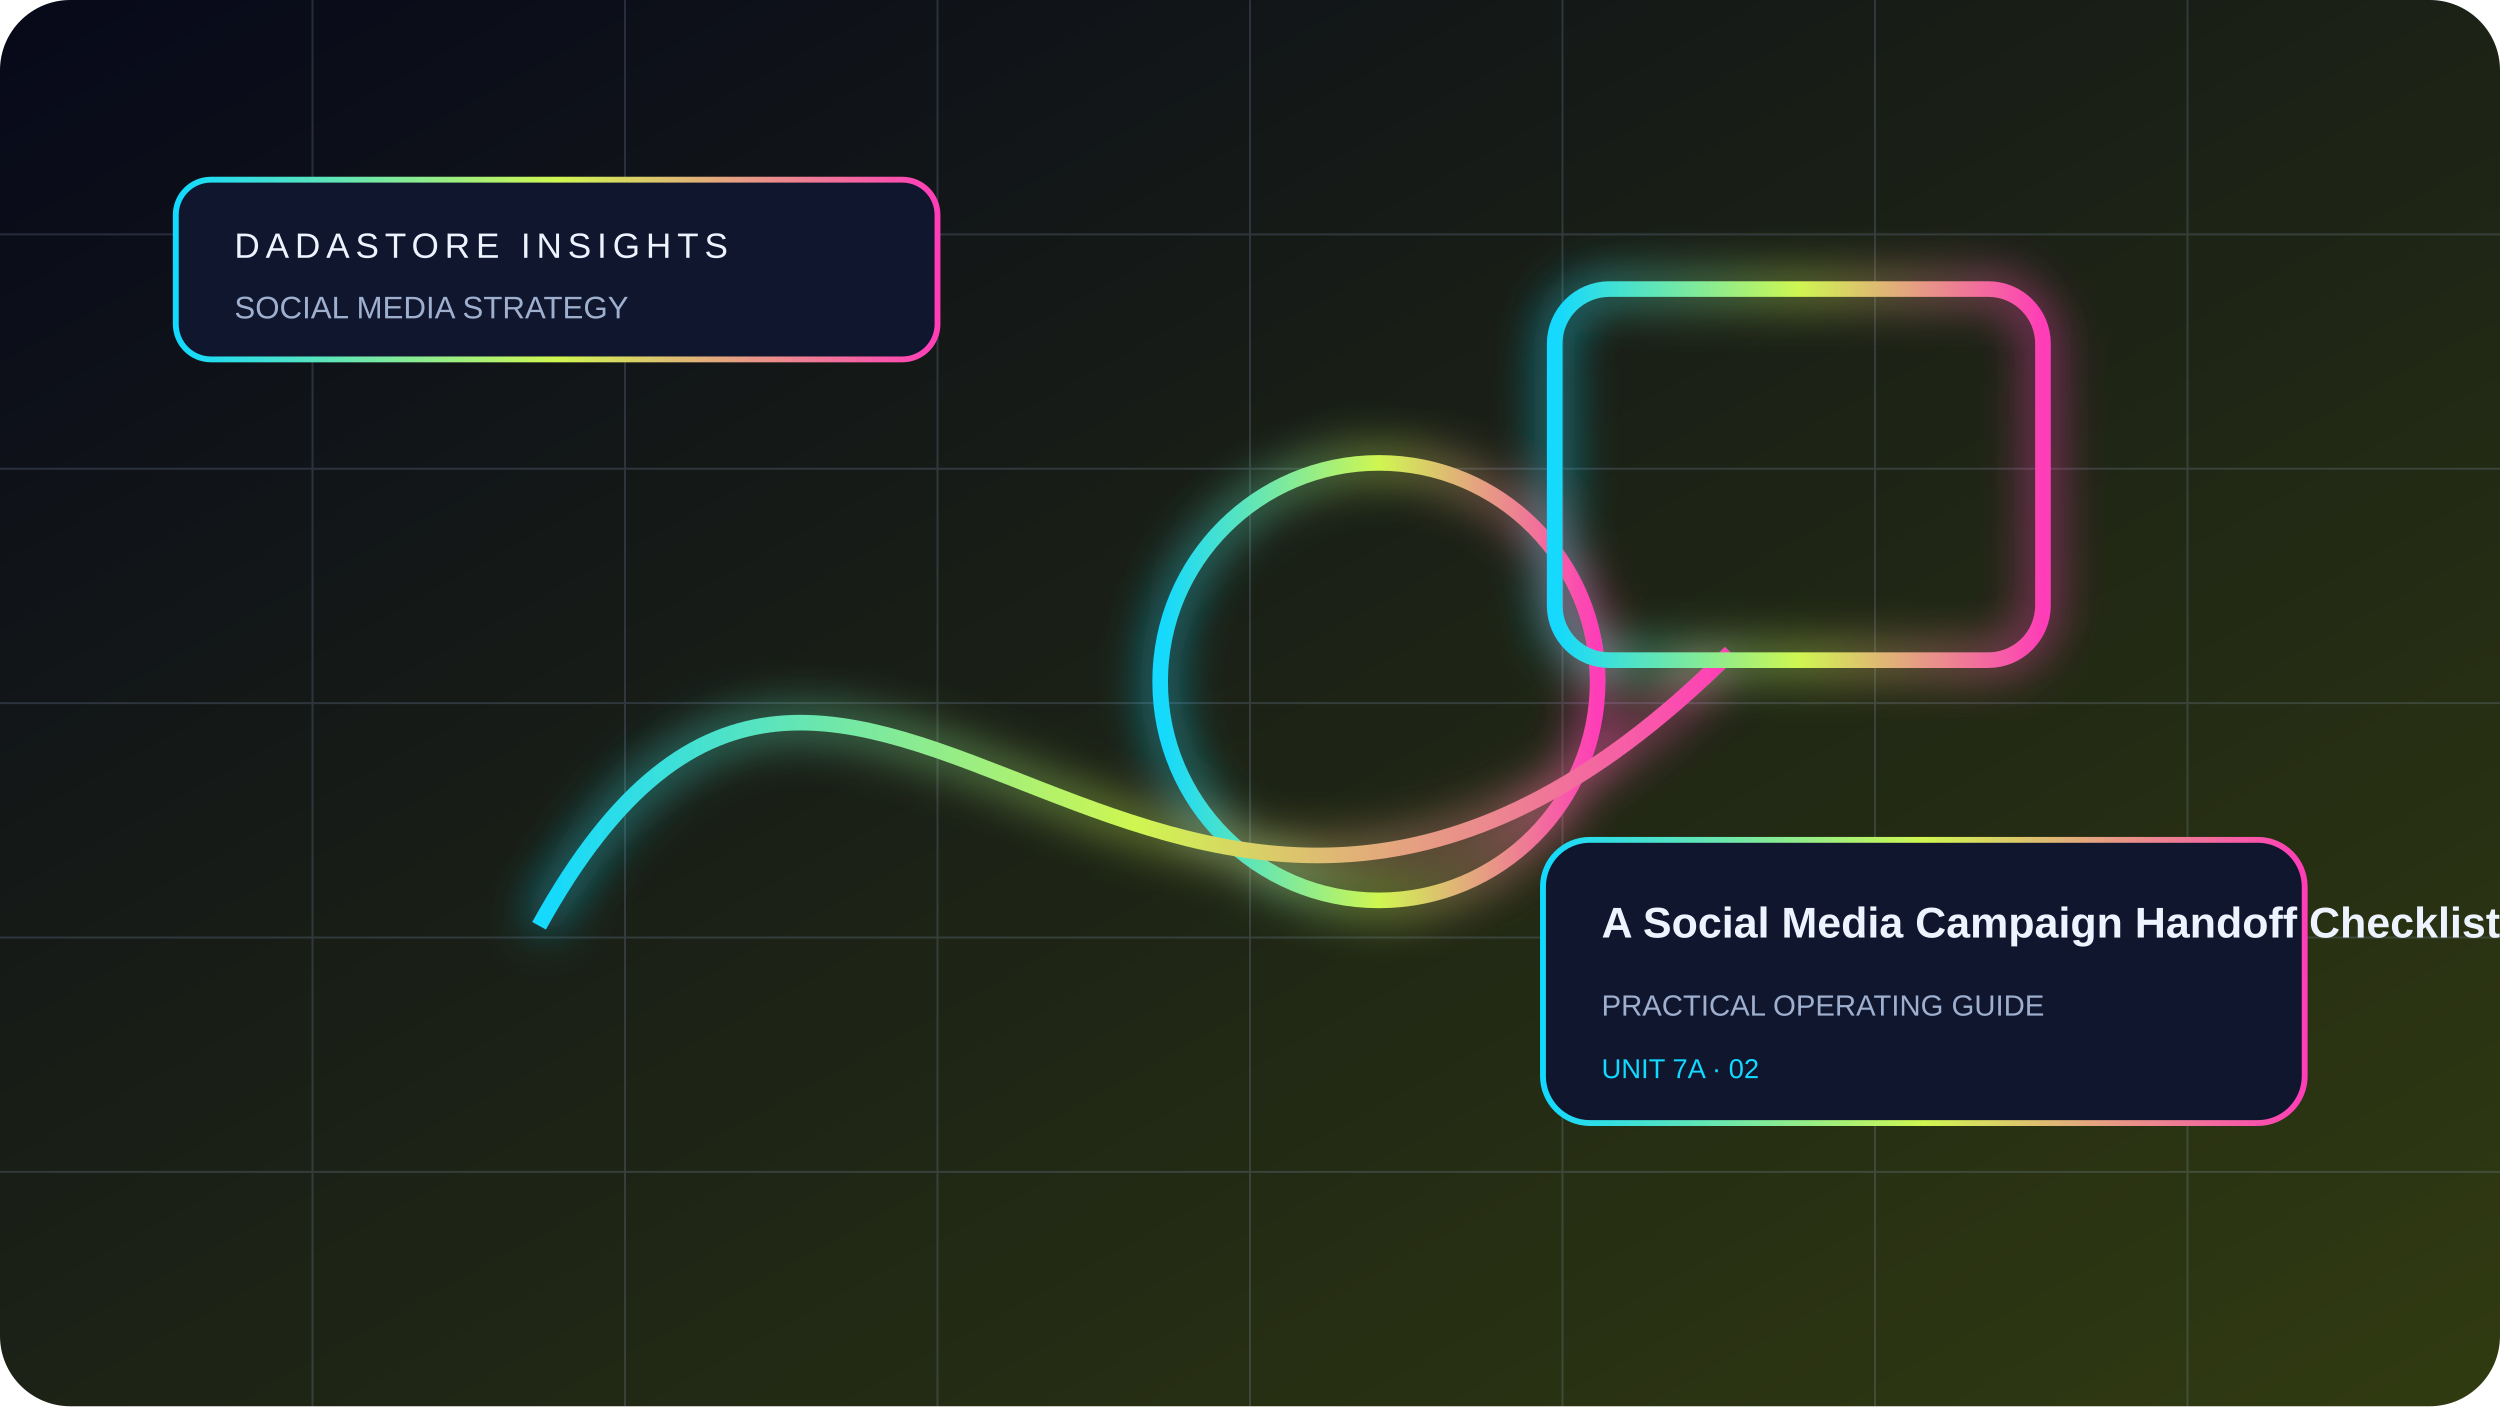
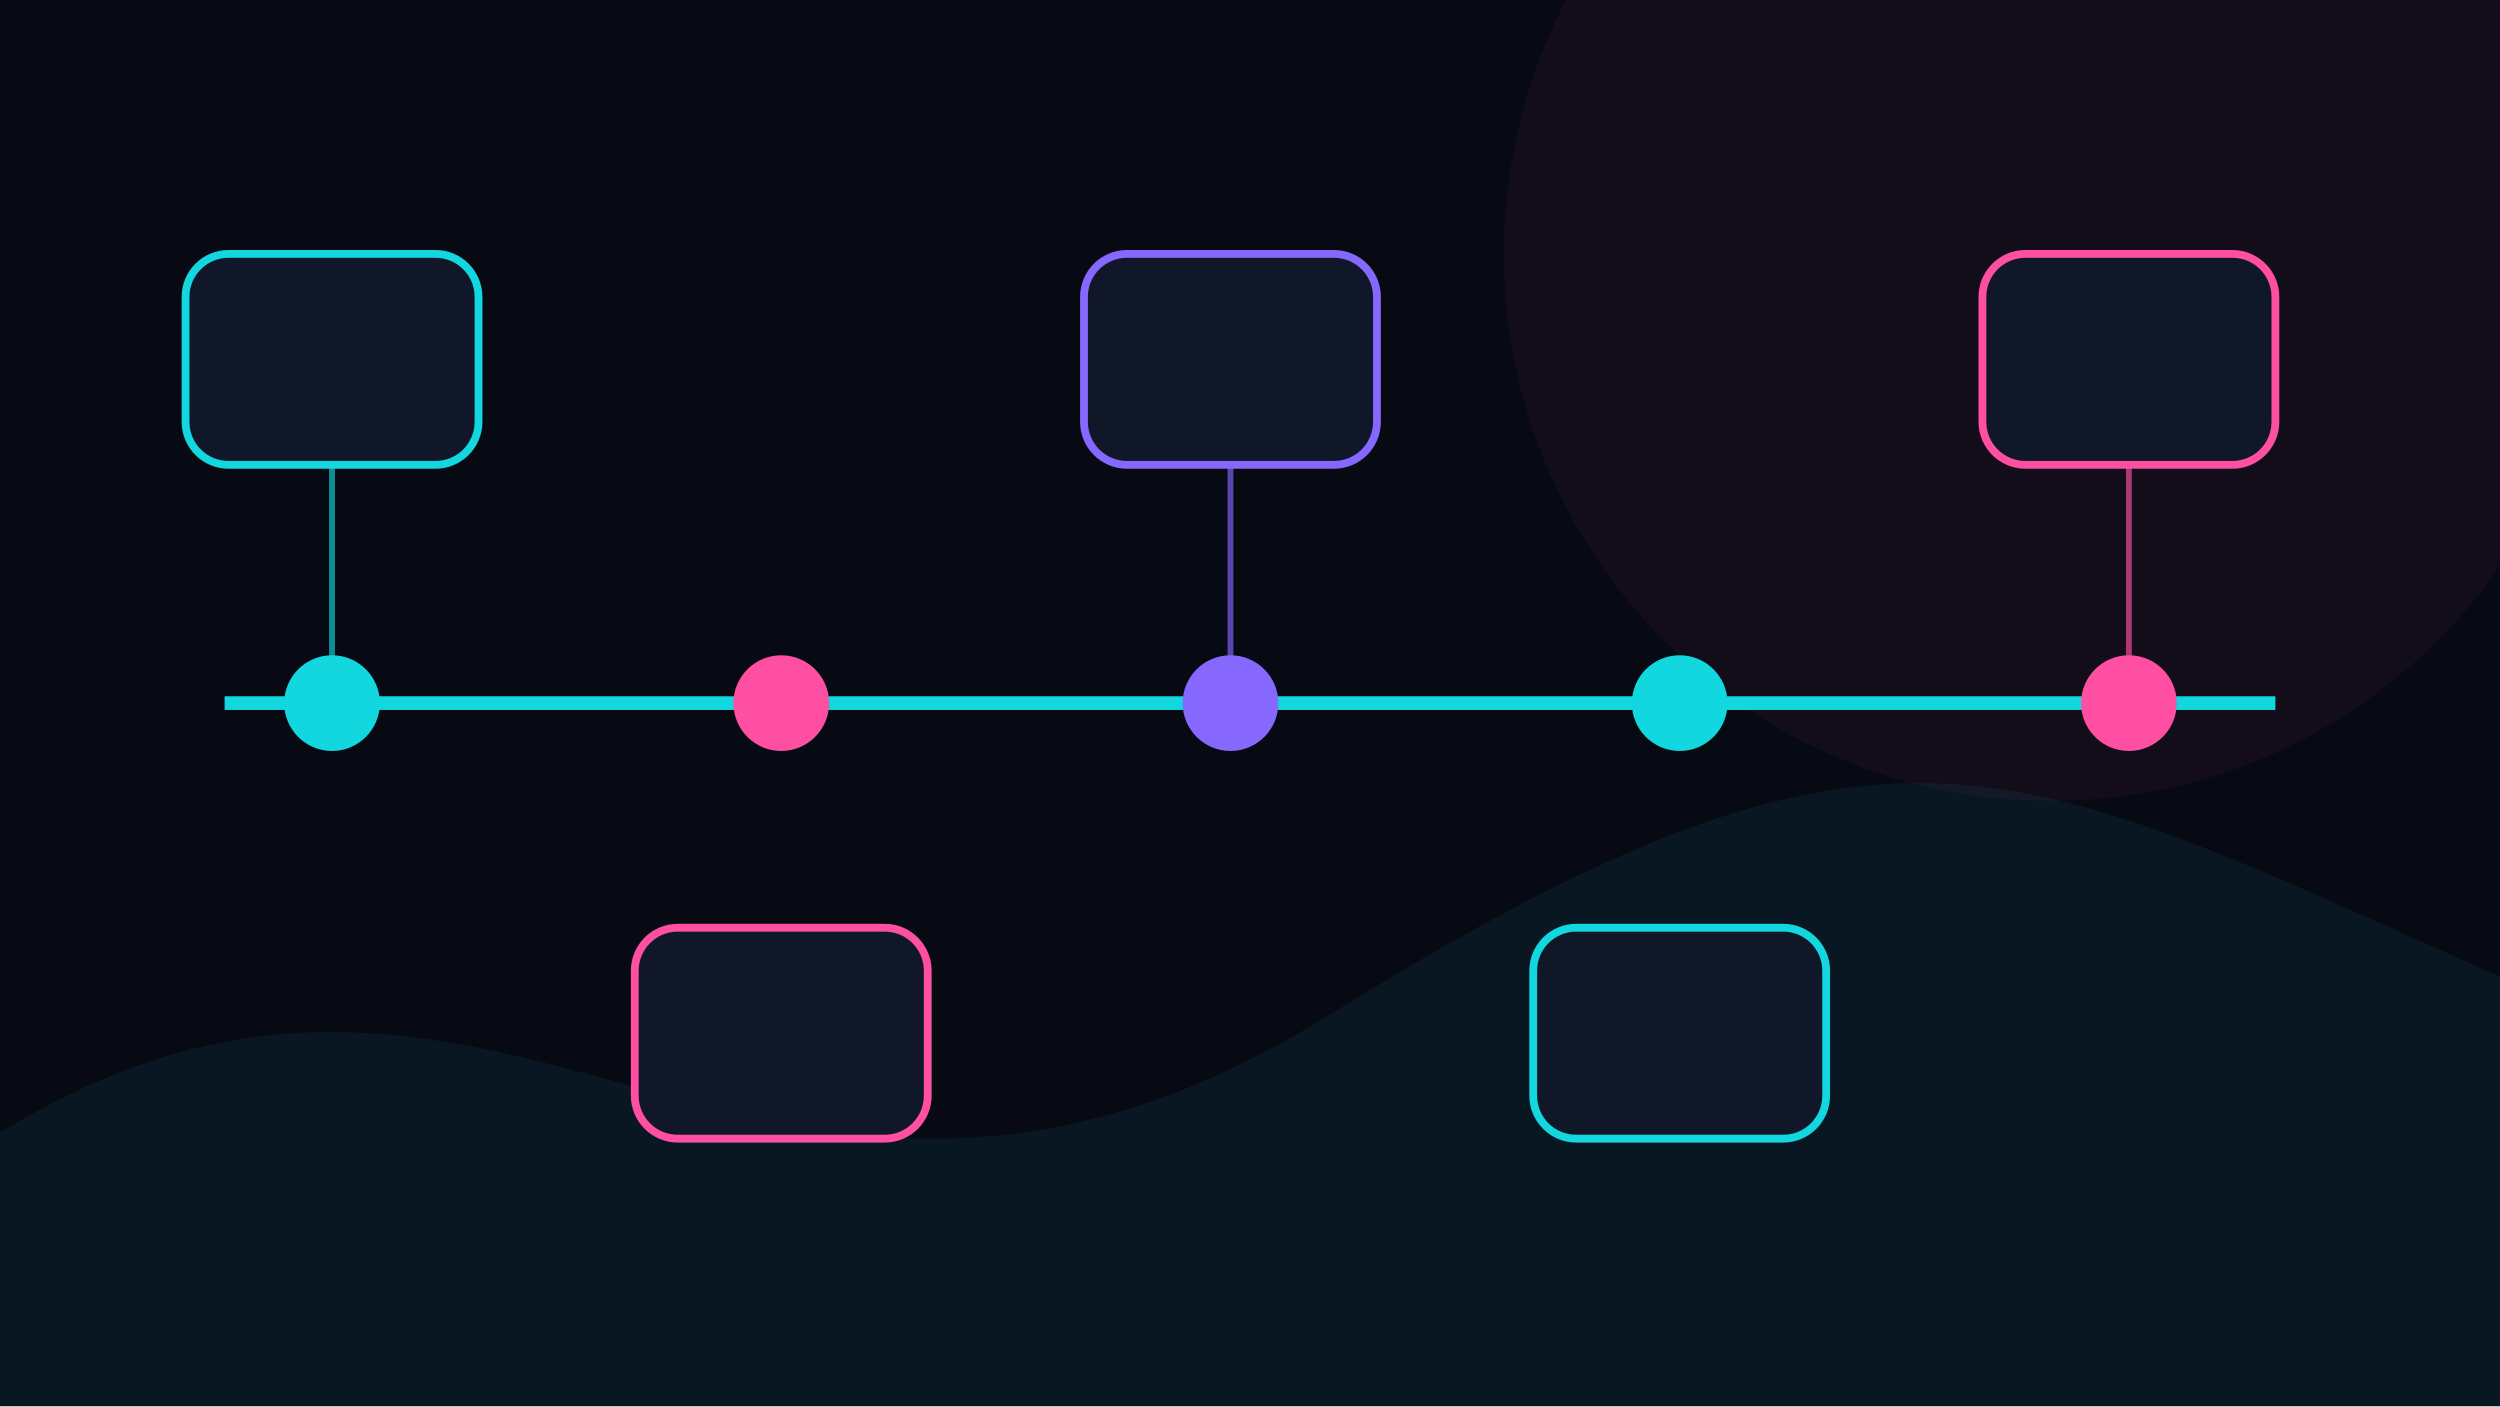
- <svg xmlns="http://www.w3.org/2000/svg" viewBox="0 0 1280 720" role="img" aria-labelledby="title desc">
+ <svg xmlns="http://www.w3.org/2000/svg" width="1280" height="720" viewBox="0 0 1280 720" role="img" aria-labelledby="u7d-title-2 u7d-desc-2" data-unit7d-composition="u7d-02-social-media-campaign-handoff-checklist" data-unit7d-family="campaign handoff relay">
  <defs>
-     <linearGradient id="bg" x1="0" y1="0" x2="1" y2="1">
-       <stop stop-color="#07091a" />
-       <stop offset="1" stop-color="hsl(74 55% 15%)" />
+     <linearGradient id="u7d-accent-2" x1="0" y1="0" x2="1" y2="1">
+       <stop stop-color="#13d7df" />
+       <stop offset=".55" stop-color="#ff4fa3" />
+       <stop offset="1" stop-color="#8768ff" />
    </linearGradient>
-     <linearGradient id="line" x1="0" y1="0" x2="1" y2="0">
-       <stop stop-color="#12d9ff" />
-       <stop offset=".5" stop-color="hsl(74 90% 64%)" />
-       <stop offset="1" stop-color="#ff3db8" />
-     </linearGradient>
-     <filter id="glow">
-       <feGaussianBlur stdDeviation="12" result="b" />
-       <feMerge>
-         <feMergeNode in="b" />
-         <feMergeNode in="SourceGraphic" />
-       </feMerge>
-     </filter>
  </defs>
-   <rect width="1280" height="720" rx="36" fill="url(#bg)" />
-   <g opacity=".18" stroke="#a8b8e8">
-     <path d="M0 120H1280M0 240H1280M0 360H1280M0 480H1280M0 600H1280" />
-     <path d="M160 0V720M320 0V720M480 0V720M640 0V720M800 0V720M960 0V720M1120 0V720" />
+   <rect width="1280" height="720" fill="#070a13" />
+   <path d="M0 580C260 420 390 700 680 520S1030 390 1280 500V720H0Z" fill="#13d7df" opacity=".07" />
+   <circle cx="1050" cy="130" r="280" fill="#ff4fa3" opacity=".045" />
+   <g data-visual-type="timeline">
+     <line x1="115" y1="360" x2="1165" y2="360" stroke="#13d7df" stroke-width="7" opacity="1" />
+     <circle cx="170" cy="360" r="24" fill="#13d7df" stroke="#13d7df" stroke-width="1" opacity="1" />
+     <rect x="95" y="130" width="150" height="108" rx="22" fill="#101729" stroke="#13d7df" stroke-width="4" opacity="1" />
+     <line x1="170" y1="238" x2="170" y2="336" stroke="#13d7df" stroke-width="3" opacity="0.65" />
+     <circle cx="400" cy="360" r="24" fill="#ff4fa3" stroke="#ff4fa3" stroke-width="1" opacity="1" />
+     <rect x="325" y="475" width="150" height="108" rx="22" fill="#101729" stroke="#ff4fa3" stroke-width="4" opacity="1" />
+     <line x1="400" y1="360" x2="400" y2="336" stroke="#ff4fa3" stroke-width="3" opacity="0.65" />
+     <circle cx="630" cy="360" r="24" fill="#8768ff" stroke="#8768ff" stroke-width="1" opacity="1" />
+     <rect x="555" y="130" width="150" height="108" rx="22" fill="#101729" stroke="#8768ff" stroke-width="4" opacity="1" />
+     <line x1="630" y1="238" x2="630" y2="336" stroke="#8768ff" stroke-width="3" opacity="0.65" />
+     <circle cx="860" cy="360" r="24" fill="#13d7df" stroke="#13d7df" stroke-width="1" opacity="1" />
+     <rect x="785" y="475" width="150" height="108" rx="22" fill="#101729" stroke="#13d7df" stroke-width="4" opacity="1" />
+     <line x1="860" y1="360" x2="860" y2="336" stroke="#13d7df" stroke-width="3" opacity="0.65" />
+     <circle cx="1090" cy="360" r="24" fill="#ff4fa3" stroke="#ff4fa3" stroke-width="1" opacity="1" />
+     <rect x="1015" y="130" width="150" height="108" rx="22" fill="#101729" stroke="#ff4fa3" stroke-width="4" opacity="1" />
+     <line x1="1090" y1="238" x2="1090" y2="336" stroke="#ff4fa3" stroke-width="3" opacity="0.65" />
  </g>
-   <g fill="none" stroke="url(#line)" stroke-width="8" filter="url(#glow)">
-     <circle cx="706" cy="349" r="112" />
-     <path d="M276 474 C436 184,596 624,886 334" />
-     <rect x="796" y="148" width="250" height="190" rx="28" />
-   </g>
-   <g fill="#10162e" stroke="url(#line)" stroke-width="3">
-     <rect x="90" y="92" width="390" height="92" rx="18" />
-     <rect x="790" y="430" width="390" height="145" rx="24" />
-   </g>
-   <g fill="#edf4ff" font-family="Arial,sans-serif">
-     <text x="120" y="132" font-size="18" letter-spacing="3">DADASTORE INSIGHTS</text>
-     <text x="120" y="163" font-size="16" fill="#9fb0cf">SOCIAL MEDIA STRATEGY</text>
-     <text x="820" y="480" font-size="22" font-weight="700">A Social Media Campaign Handoff Checklist</text>
-     <text x="820" y="520" font-size="15" fill="#9fb0cf">PRACTICAL OPERATING GUIDE</text>
-     <text x="820" y="552" font-size="14" fill="#12d9ff">UNIT 7A · 02</text>
-   </g>
+   <path d="M70 665H1210" stroke="url(#u7d-accent-2)" stroke-width="3" opacity=".5" />
</svg>
